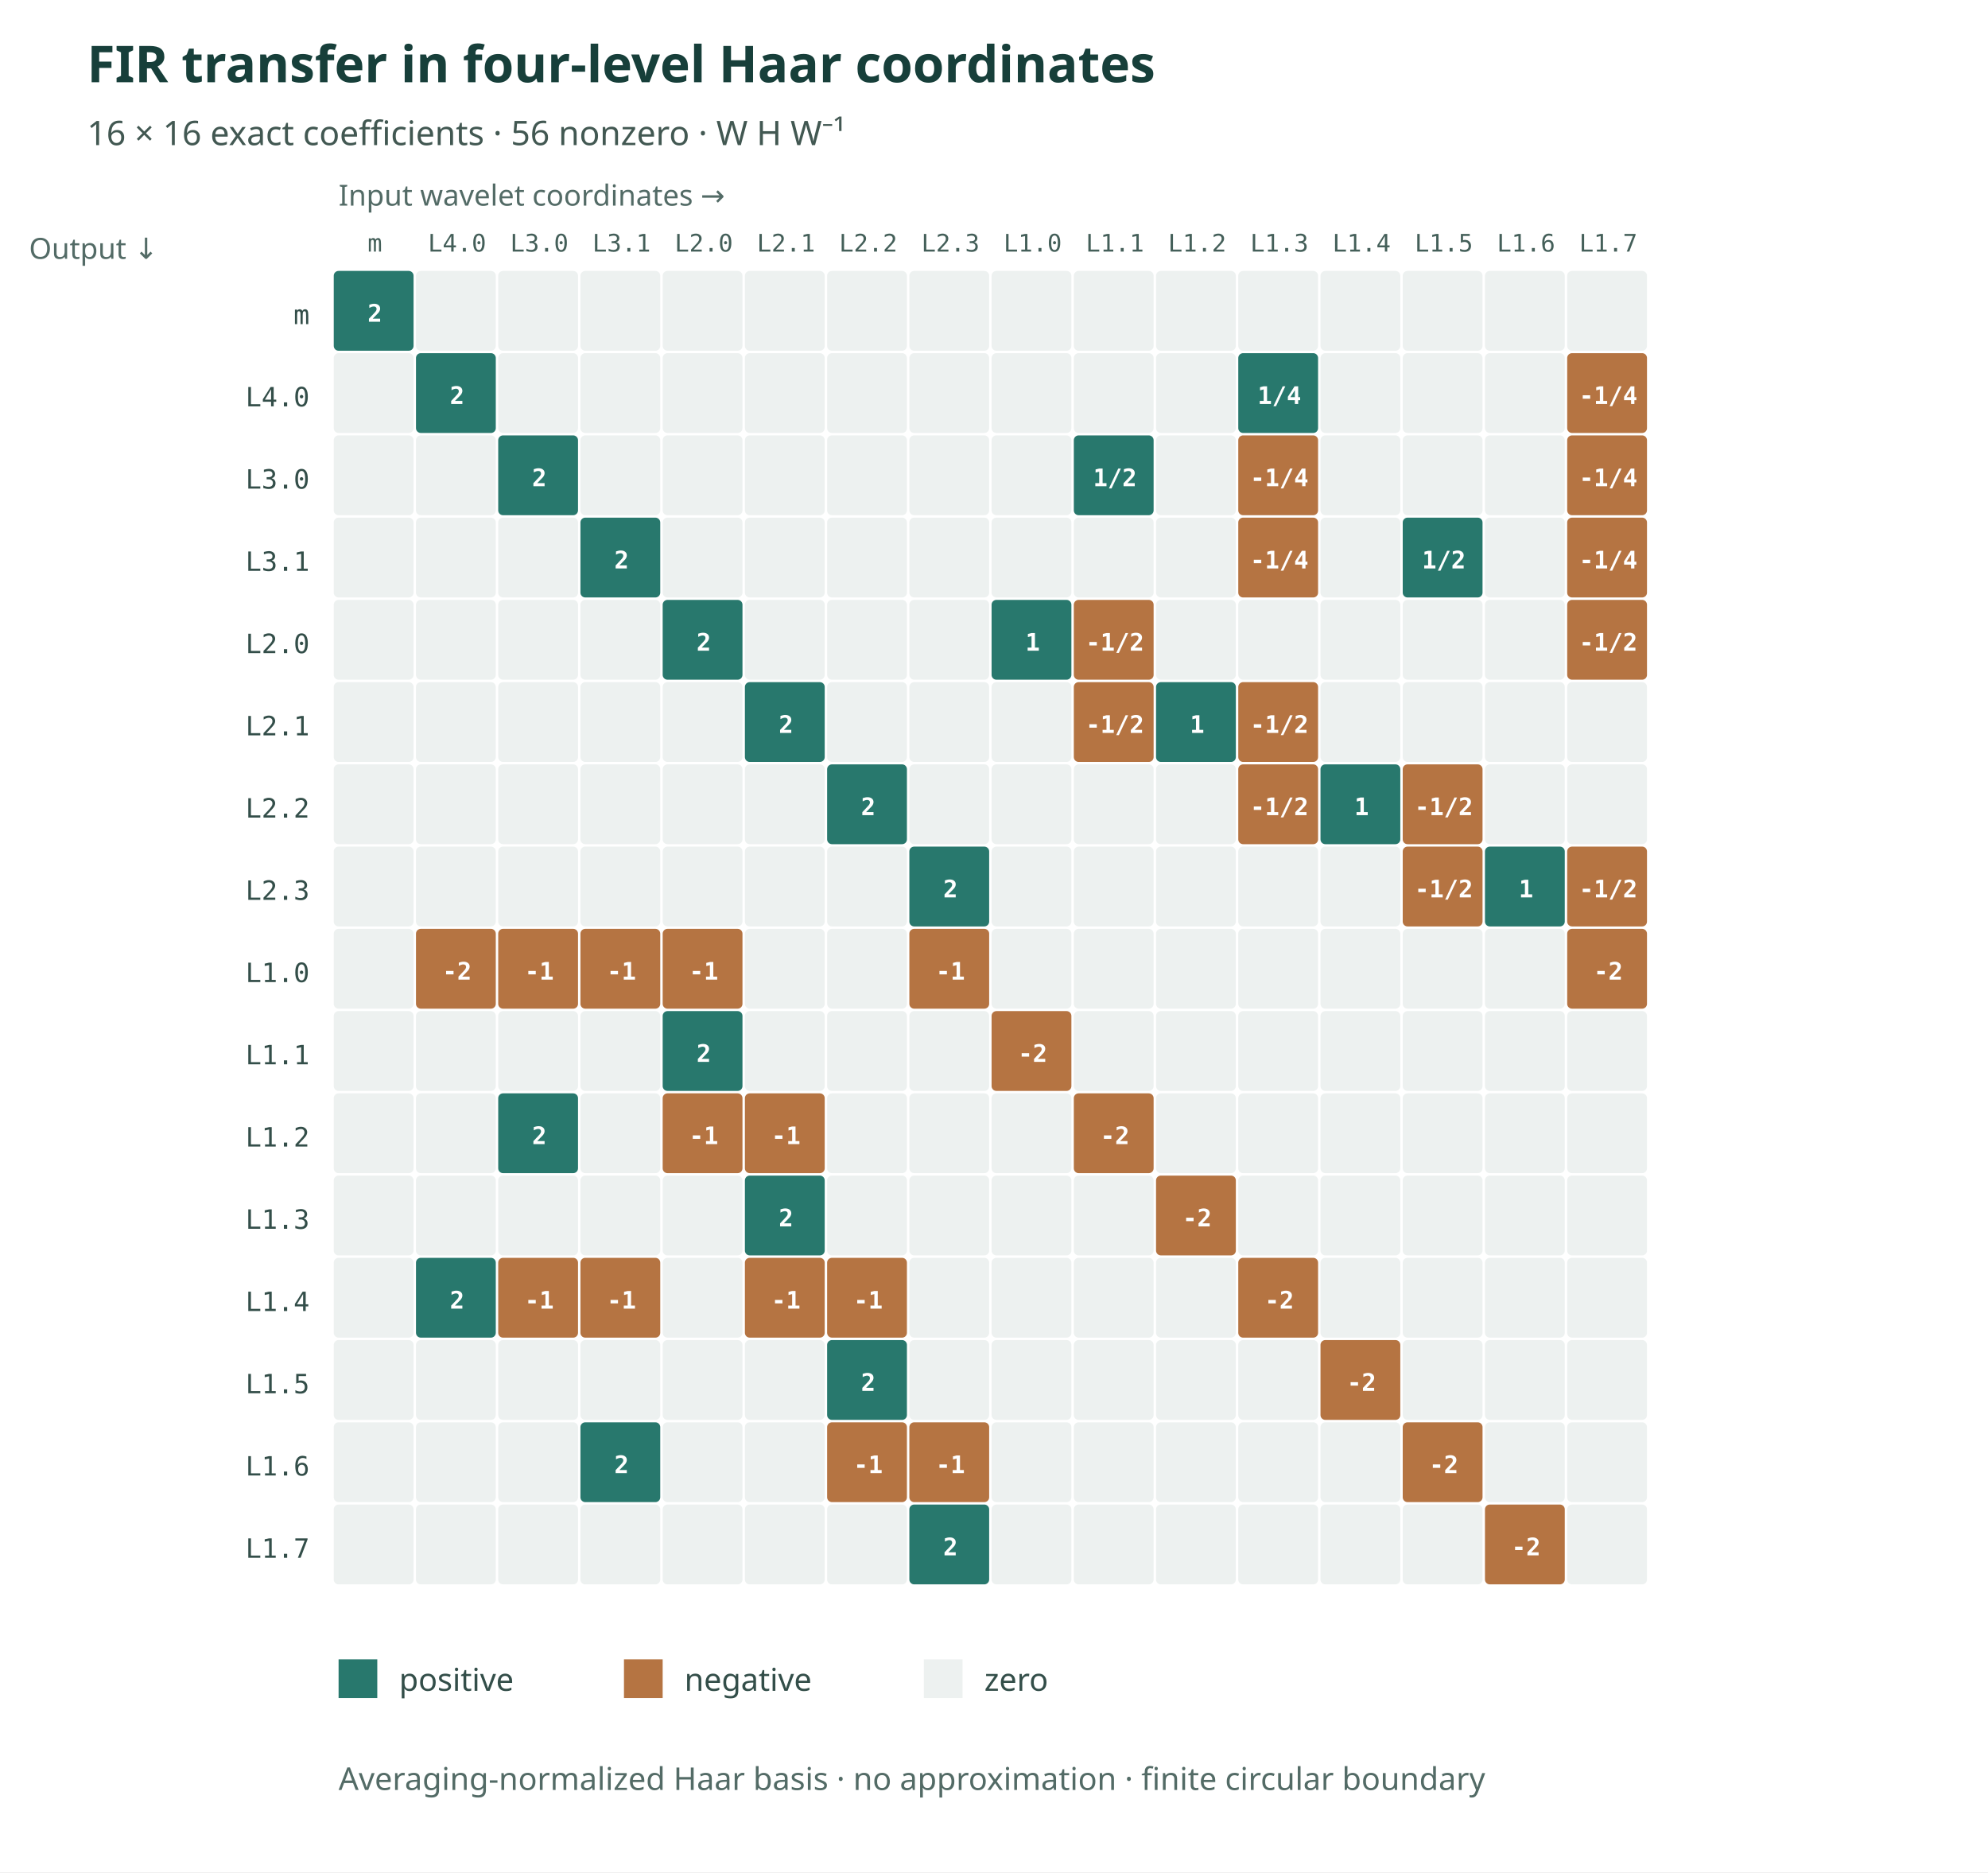
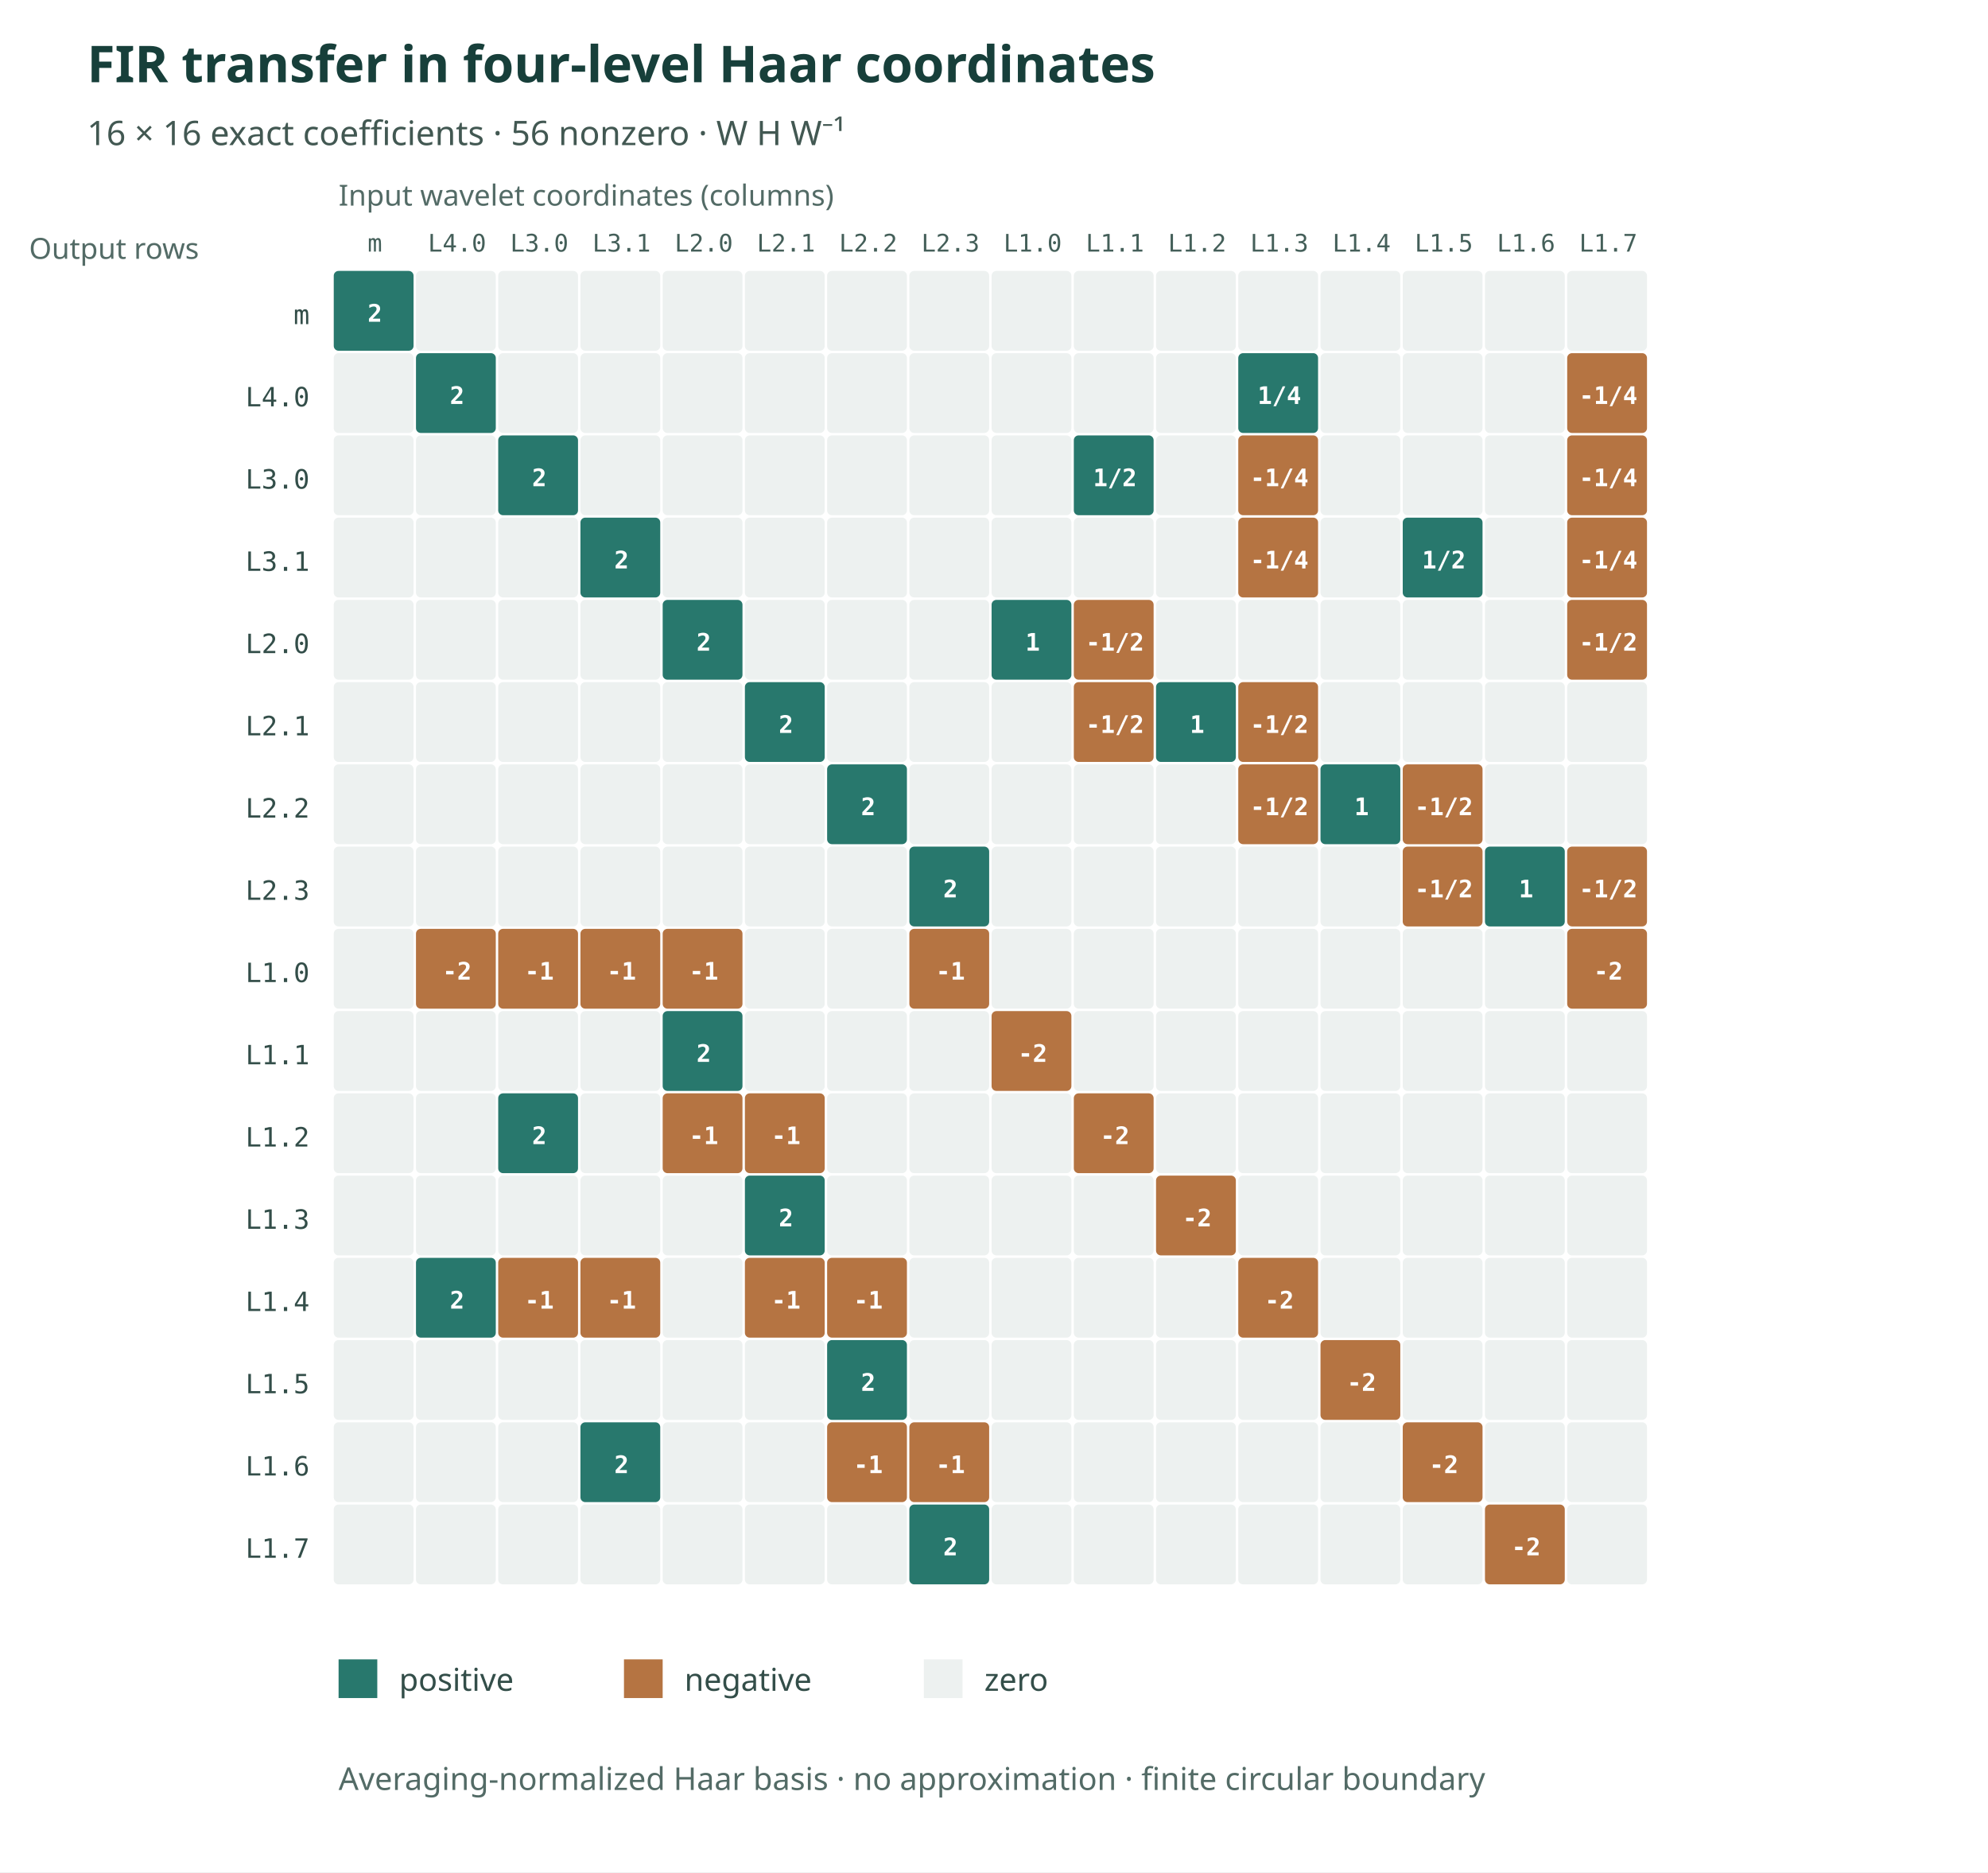
<svg xmlns="http://www.w3.org/2000/svg" width="822" height="774" viewBox="0 0 822 774" role="img" aria-labelledby="title description">
  <rect width="822" height="774" fill="#fff" />
  <text x="36" y="34" font-family="sans-serif" font-size="21" font-weight="600" fill="#173f3a">FIR transfer in four-level Haar coordinates</text>
  <text x="36" y="60" font-family="sans-serif" font-size="14" fill="#425852">16 × 16 exact coefficients · 56 nonzero · W H W⁻¹</text>
-   <text x="140" y="85" font-family="sans-serif" font-size="12" fill="#536b66">Input wavelet coordinates →</text>
-   <text x="12" y="107" font-family="sans-serif" font-size="12" fill="#536b66">Output ↓</text>
+   <text x="140" y="85" font-family="sans-serif" font-size="12" fill="#536b66">Input wavelet coordinates (columns)</text>
+   <text x="12" y="107" font-family="sans-serif" font-size="12" fill="#536b66">Output rows</text>
  <text x="155" y="104" text-anchor="middle" font-family="monospace" font-size="10" fill="#445f59">m</text>
  <text x="189" y="104" text-anchor="middle" font-family="monospace" font-size="10" fill="#445f59">L4.0</text>
  <text x="223" y="104" text-anchor="middle" font-family="monospace" font-size="10" fill="#445f59">L3.0</text>
  <text x="257" y="104" text-anchor="middle" font-family="monospace" font-size="10" fill="#445f59">L3.1</text>
  <text x="291" y="104" text-anchor="middle" font-family="monospace" font-size="10" fill="#445f59">L2.0</text>
  <text x="325" y="104" text-anchor="middle" font-family="monospace" font-size="10" fill="#445f59">L2.1</text>
  <text x="359" y="104" text-anchor="middle" font-family="monospace" font-size="10" fill="#445f59">L2.2</text>
  <text x="393" y="104" text-anchor="middle" font-family="monospace" font-size="10" fill="#445f59">L2.3</text>
  <text x="427" y="104" text-anchor="middle" font-family="monospace" font-size="10" fill="#445f59">L1.0</text>
  <text x="461" y="104" text-anchor="middle" font-family="monospace" font-size="10" fill="#445f59">L1.1</text>
  <text x="495" y="104" text-anchor="middle" font-family="monospace" font-size="10" fill="#445f59">L1.2</text>
  <text x="529" y="104" text-anchor="middle" font-family="monospace" font-size="10" fill="#445f59">L1.3</text>
  <text x="563" y="104" text-anchor="middle" font-family="monospace" font-size="10" fill="#445f59">L1.4</text>
  <text x="597" y="104" text-anchor="middle" font-family="monospace" font-size="10" fill="#445f59">L1.5</text>
  <text x="631" y="104" text-anchor="middle" font-family="monospace" font-size="10" fill="#445f59">L1.6</text>
  <text x="665" y="104" text-anchor="middle" font-family="monospace" font-size="10" fill="#445f59">L1.7</text>
  <text x="128" y="134" text-anchor="end" font-family="monospace" font-size="11" fill="#334e49">m</text>
  <rect x="138" y="112" width="33" height="33" rx="2" fill="#28786d" />
  <text x="155" y="133" text-anchor="middle" font-family="monospace" font-size="10" font-weight="600" fill="#ffffff">2</text>
  <rect x="172" y="112" width="33" height="33" rx="2" fill="#edf1f0" />
  <rect x="206" y="112" width="33" height="33" rx="2" fill="#edf1f0" />
  <rect x="240" y="112" width="33" height="33" rx="2" fill="#edf1f0" />
  <rect x="274" y="112" width="33" height="33" rx="2" fill="#edf1f0" />
  <rect x="308" y="112" width="33" height="33" rx="2" fill="#edf1f0" />
  <rect x="342" y="112" width="33" height="33" rx="2" fill="#edf1f0" />
  <rect x="376" y="112" width="33" height="33" rx="2" fill="#edf1f0" />
  <rect x="410" y="112" width="33" height="33" rx="2" fill="#edf1f0" />
  <rect x="444" y="112" width="33" height="33" rx="2" fill="#edf1f0" />
  <rect x="478" y="112" width="33" height="33" rx="2" fill="#edf1f0" />
  <rect x="512" y="112" width="33" height="33" rx="2" fill="#edf1f0" />
  <rect x="546" y="112" width="33" height="33" rx="2" fill="#edf1f0" />
  <rect x="580" y="112" width="33" height="33" rx="2" fill="#edf1f0" />
  <rect x="614" y="112" width="33" height="33" rx="2" fill="#edf1f0" />
  <rect x="648" y="112" width="33" height="33" rx="2" fill="#edf1f0" />
  <text x="128" y="168" text-anchor="end" font-family="monospace" font-size="11" fill="#334e49">L4.0</text>
  <rect x="138" y="146" width="33" height="33" rx="2" fill="#edf1f0" />
  <rect x="172" y="146" width="33" height="33" rx="2" fill="#28786d" />
  <text x="189" y="167" text-anchor="middle" font-family="monospace" font-size="10" font-weight="600" fill="#ffffff">2</text>
  <rect x="206" y="146" width="33" height="33" rx="2" fill="#edf1f0" />
  <rect x="240" y="146" width="33" height="33" rx="2" fill="#edf1f0" />
  <rect x="274" y="146" width="33" height="33" rx="2" fill="#edf1f0" />
  <rect x="308" y="146" width="33" height="33" rx="2" fill="#edf1f0" />
  <rect x="342" y="146" width="33" height="33" rx="2" fill="#edf1f0" />
  <rect x="376" y="146" width="33" height="33" rx="2" fill="#edf1f0" />
  <rect x="410" y="146" width="33" height="33" rx="2" fill="#edf1f0" />
  <rect x="444" y="146" width="33" height="33" rx="2" fill="#edf1f0" />
  <rect x="478" y="146" width="33" height="33" rx="2" fill="#edf1f0" />
  <rect x="512" y="146" width="33" height="33" rx="2" fill="#28786d" />
  <text x="529" y="167" text-anchor="middle" font-family="monospace" font-size="10" font-weight="600" fill="#ffffff">1/4</text>
  <rect x="546" y="146" width="33" height="33" rx="2" fill="#edf1f0" />
  <rect x="580" y="146" width="33" height="33" rx="2" fill="#edf1f0" />
  <rect x="614" y="146" width="33" height="33" rx="2" fill="#edf1f0" />
  <rect x="648" y="146" width="33" height="33" rx="2" fill="#b57442" />
  <text x="665" y="167" text-anchor="middle" font-family="monospace" font-size="10" font-weight="600" fill="#ffffff">-1/4</text>
  <text x="128" y="202" text-anchor="end" font-family="monospace" font-size="11" fill="#334e49">L3.0</text>
  <rect x="138" y="180" width="33" height="33" rx="2" fill="#edf1f0" />
  <rect x="172" y="180" width="33" height="33" rx="2" fill="#edf1f0" />
  <rect x="206" y="180" width="33" height="33" rx="2" fill="#28786d" />
  <text x="223" y="201" text-anchor="middle" font-family="monospace" font-size="10" font-weight="600" fill="#ffffff">2</text>
  <rect x="240" y="180" width="33" height="33" rx="2" fill="#edf1f0" />
  <rect x="274" y="180" width="33" height="33" rx="2" fill="#edf1f0" />
  <rect x="308" y="180" width="33" height="33" rx="2" fill="#edf1f0" />
  <rect x="342" y="180" width="33" height="33" rx="2" fill="#edf1f0" />
  <rect x="376" y="180" width="33" height="33" rx="2" fill="#edf1f0" />
  <rect x="410" y="180" width="33" height="33" rx="2" fill="#edf1f0" />
  <rect x="444" y="180" width="33" height="33" rx="2" fill="#28786d" />
  <text x="461" y="201" text-anchor="middle" font-family="monospace" font-size="10" font-weight="600" fill="#ffffff">1/2</text>
  <rect x="478" y="180" width="33" height="33" rx="2" fill="#edf1f0" />
  <rect x="512" y="180" width="33" height="33" rx="2" fill="#b57442" />
  <text x="529" y="201" text-anchor="middle" font-family="monospace" font-size="10" font-weight="600" fill="#ffffff">-1/4</text>
  <rect x="546" y="180" width="33" height="33" rx="2" fill="#edf1f0" />
  <rect x="580" y="180" width="33" height="33" rx="2" fill="#edf1f0" />
  <rect x="614" y="180" width="33" height="33" rx="2" fill="#edf1f0" />
  <rect x="648" y="180" width="33" height="33" rx="2" fill="#b57442" />
  <text x="665" y="201" text-anchor="middle" font-family="monospace" font-size="10" font-weight="600" fill="#ffffff">-1/4</text>
  <text x="128" y="236" text-anchor="end" font-family="monospace" font-size="11" fill="#334e49">L3.1</text>
  <rect x="138" y="214" width="33" height="33" rx="2" fill="#edf1f0" />
  <rect x="172" y="214" width="33" height="33" rx="2" fill="#edf1f0" />
  <rect x="206" y="214" width="33" height="33" rx="2" fill="#edf1f0" />
  <rect x="240" y="214" width="33" height="33" rx="2" fill="#28786d" />
  <text x="257" y="235" text-anchor="middle" font-family="monospace" font-size="10" font-weight="600" fill="#ffffff">2</text>
  <rect x="274" y="214" width="33" height="33" rx="2" fill="#edf1f0" />
  <rect x="308" y="214" width="33" height="33" rx="2" fill="#edf1f0" />
  <rect x="342" y="214" width="33" height="33" rx="2" fill="#edf1f0" />
  <rect x="376" y="214" width="33" height="33" rx="2" fill="#edf1f0" />
  <rect x="410" y="214" width="33" height="33" rx="2" fill="#edf1f0" />
  <rect x="444" y="214" width="33" height="33" rx="2" fill="#edf1f0" />
  <rect x="478" y="214" width="33" height="33" rx="2" fill="#edf1f0" />
  <rect x="512" y="214" width="33" height="33" rx="2" fill="#b57442" />
  <text x="529" y="235" text-anchor="middle" font-family="monospace" font-size="10" font-weight="600" fill="#ffffff">-1/4</text>
  <rect x="546" y="214" width="33" height="33" rx="2" fill="#edf1f0" />
  <rect x="580" y="214" width="33" height="33" rx="2" fill="#28786d" />
  <text x="597" y="235" text-anchor="middle" font-family="monospace" font-size="10" font-weight="600" fill="#ffffff">1/2</text>
  <rect x="614" y="214" width="33" height="33" rx="2" fill="#edf1f0" />
  <rect x="648" y="214" width="33" height="33" rx="2" fill="#b57442" />
  <text x="665" y="235" text-anchor="middle" font-family="monospace" font-size="10" font-weight="600" fill="#ffffff">-1/4</text>
  <text x="128" y="270" text-anchor="end" font-family="monospace" font-size="11" fill="#334e49">L2.0</text>
  <rect x="138" y="248" width="33" height="33" rx="2" fill="#edf1f0" />
  <rect x="172" y="248" width="33" height="33" rx="2" fill="#edf1f0" />
  <rect x="206" y="248" width="33" height="33" rx="2" fill="#edf1f0" />
  <rect x="240" y="248" width="33" height="33" rx="2" fill="#edf1f0" />
  <rect x="274" y="248" width="33" height="33" rx="2" fill="#28786d" />
  <text x="291" y="269" text-anchor="middle" font-family="monospace" font-size="10" font-weight="600" fill="#ffffff">2</text>
  <rect x="308" y="248" width="33" height="33" rx="2" fill="#edf1f0" />
  <rect x="342" y="248" width="33" height="33" rx="2" fill="#edf1f0" />
  <rect x="376" y="248" width="33" height="33" rx="2" fill="#edf1f0" />
  <rect x="410" y="248" width="33" height="33" rx="2" fill="#28786d" />
  <text x="427" y="269" text-anchor="middle" font-family="monospace" font-size="10" font-weight="600" fill="#ffffff">1</text>
  <rect x="444" y="248" width="33" height="33" rx="2" fill="#b57442" />
  <text x="461" y="269" text-anchor="middle" font-family="monospace" font-size="10" font-weight="600" fill="#ffffff">-1/2</text>
  <rect x="478" y="248" width="33" height="33" rx="2" fill="#edf1f0" />
  <rect x="512" y="248" width="33" height="33" rx="2" fill="#edf1f0" />
  <rect x="546" y="248" width="33" height="33" rx="2" fill="#edf1f0" />
  <rect x="580" y="248" width="33" height="33" rx="2" fill="#edf1f0" />
  <rect x="614" y="248" width="33" height="33" rx="2" fill="#edf1f0" />
  <rect x="648" y="248" width="33" height="33" rx="2" fill="#b57442" />
  <text x="665" y="269" text-anchor="middle" font-family="monospace" font-size="10" font-weight="600" fill="#ffffff">-1/2</text>
  <text x="128" y="304" text-anchor="end" font-family="monospace" font-size="11" fill="#334e49">L2.1</text>
  <rect x="138" y="282" width="33" height="33" rx="2" fill="#edf1f0" />
  <rect x="172" y="282" width="33" height="33" rx="2" fill="#edf1f0" />
  <rect x="206" y="282" width="33" height="33" rx="2" fill="#edf1f0" />
  <rect x="240" y="282" width="33" height="33" rx="2" fill="#edf1f0" />
  <rect x="274" y="282" width="33" height="33" rx="2" fill="#edf1f0" />
  <rect x="308" y="282" width="33" height="33" rx="2" fill="#28786d" />
  <text x="325" y="303" text-anchor="middle" font-family="monospace" font-size="10" font-weight="600" fill="#ffffff">2</text>
  <rect x="342" y="282" width="33" height="33" rx="2" fill="#edf1f0" />
  <rect x="376" y="282" width="33" height="33" rx="2" fill="#edf1f0" />
  <rect x="410" y="282" width="33" height="33" rx="2" fill="#edf1f0" />
  <rect x="444" y="282" width="33" height="33" rx="2" fill="#b57442" />
  <text x="461" y="303" text-anchor="middle" font-family="monospace" font-size="10" font-weight="600" fill="#ffffff">-1/2</text>
  <rect x="478" y="282" width="33" height="33" rx="2" fill="#28786d" />
  <text x="495" y="303" text-anchor="middle" font-family="monospace" font-size="10" font-weight="600" fill="#ffffff">1</text>
  <rect x="512" y="282" width="33" height="33" rx="2" fill="#b57442" />
  <text x="529" y="303" text-anchor="middle" font-family="monospace" font-size="10" font-weight="600" fill="#ffffff">-1/2</text>
  <rect x="546" y="282" width="33" height="33" rx="2" fill="#edf1f0" />
  <rect x="580" y="282" width="33" height="33" rx="2" fill="#edf1f0" />
  <rect x="614" y="282" width="33" height="33" rx="2" fill="#edf1f0" />
  <rect x="648" y="282" width="33" height="33" rx="2" fill="#edf1f0" />
  <text x="128" y="338" text-anchor="end" font-family="monospace" font-size="11" fill="#334e49">L2.2</text>
  <rect x="138" y="316" width="33" height="33" rx="2" fill="#edf1f0" />
  <rect x="172" y="316" width="33" height="33" rx="2" fill="#edf1f0" />
  <rect x="206" y="316" width="33" height="33" rx="2" fill="#edf1f0" />
  <rect x="240" y="316" width="33" height="33" rx="2" fill="#edf1f0" />
  <rect x="274" y="316" width="33" height="33" rx="2" fill="#edf1f0" />
  <rect x="308" y="316" width="33" height="33" rx="2" fill="#edf1f0" />
  <rect x="342" y="316" width="33" height="33" rx="2" fill="#28786d" />
  <text x="359" y="337" text-anchor="middle" font-family="monospace" font-size="10" font-weight="600" fill="#ffffff">2</text>
  <rect x="376" y="316" width="33" height="33" rx="2" fill="#edf1f0" />
  <rect x="410" y="316" width="33" height="33" rx="2" fill="#edf1f0" />
  <rect x="444" y="316" width="33" height="33" rx="2" fill="#edf1f0" />
  <rect x="478" y="316" width="33" height="33" rx="2" fill="#edf1f0" />
  <rect x="512" y="316" width="33" height="33" rx="2" fill="#b57442" />
  <text x="529" y="337" text-anchor="middle" font-family="monospace" font-size="10" font-weight="600" fill="#ffffff">-1/2</text>
  <rect x="546" y="316" width="33" height="33" rx="2" fill="#28786d" />
  <text x="563" y="337" text-anchor="middle" font-family="monospace" font-size="10" font-weight="600" fill="#ffffff">1</text>
  <rect x="580" y="316" width="33" height="33" rx="2" fill="#b57442" />
  <text x="597" y="337" text-anchor="middle" font-family="monospace" font-size="10" font-weight="600" fill="#ffffff">-1/2</text>
  <rect x="614" y="316" width="33" height="33" rx="2" fill="#edf1f0" />
  <rect x="648" y="316" width="33" height="33" rx="2" fill="#edf1f0" />
  <text x="128" y="372" text-anchor="end" font-family="monospace" font-size="11" fill="#334e49">L2.3</text>
  <rect x="138" y="350" width="33" height="33" rx="2" fill="#edf1f0" />
  <rect x="172" y="350" width="33" height="33" rx="2" fill="#edf1f0" />
  <rect x="206" y="350" width="33" height="33" rx="2" fill="#edf1f0" />
  <rect x="240" y="350" width="33" height="33" rx="2" fill="#edf1f0" />
  <rect x="274" y="350" width="33" height="33" rx="2" fill="#edf1f0" />
  <rect x="308" y="350" width="33" height="33" rx="2" fill="#edf1f0" />
  <rect x="342" y="350" width="33" height="33" rx="2" fill="#edf1f0" />
  <rect x="376" y="350" width="33" height="33" rx="2" fill="#28786d" />
  <text x="393" y="371" text-anchor="middle" font-family="monospace" font-size="10" font-weight="600" fill="#ffffff">2</text>
  <rect x="410" y="350" width="33" height="33" rx="2" fill="#edf1f0" />
  <rect x="444" y="350" width="33" height="33" rx="2" fill="#edf1f0" />
  <rect x="478" y="350" width="33" height="33" rx="2" fill="#edf1f0" />
  <rect x="512" y="350" width="33" height="33" rx="2" fill="#edf1f0" />
  <rect x="546" y="350" width="33" height="33" rx="2" fill="#edf1f0" />
  <rect x="580" y="350" width="33" height="33" rx="2" fill="#b57442" />
  <text x="597" y="371" text-anchor="middle" font-family="monospace" font-size="10" font-weight="600" fill="#ffffff">-1/2</text>
  <rect x="614" y="350" width="33" height="33" rx="2" fill="#28786d" />
  <text x="631" y="371" text-anchor="middle" font-family="monospace" font-size="10" font-weight="600" fill="#ffffff">1</text>
  <rect x="648" y="350" width="33" height="33" rx="2" fill="#b57442" />
  <text x="665" y="371" text-anchor="middle" font-family="monospace" font-size="10" font-weight="600" fill="#ffffff">-1/2</text>
  <text x="128" y="406" text-anchor="end" font-family="monospace" font-size="11" fill="#334e49">L1.0</text>
  <rect x="138" y="384" width="33" height="33" rx="2" fill="#edf1f0" />
  <rect x="172" y="384" width="33" height="33" rx="2" fill="#b57442" />
  <text x="189" y="405" text-anchor="middle" font-family="monospace" font-size="10" font-weight="600" fill="#ffffff">-2</text>
  <rect x="206" y="384" width="33" height="33" rx="2" fill="#b57442" />
  <text x="223" y="405" text-anchor="middle" font-family="monospace" font-size="10" font-weight="600" fill="#ffffff">-1</text>
  <rect x="240" y="384" width="33" height="33" rx="2" fill="#b57442" />
  <text x="257" y="405" text-anchor="middle" font-family="monospace" font-size="10" font-weight="600" fill="#ffffff">-1</text>
  <rect x="274" y="384" width="33" height="33" rx="2" fill="#b57442" />
  <text x="291" y="405" text-anchor="middle" font-family="monospace" font-size="10" font-weight="600" fill="#ffffff">-1</text>
  <rect x="308" y="384" width="33" height="33" rx="2" fill="#edf1f0" />
  <rect x="342" y="384" width="33" height="33" rx="2" fill="#edf1f0" />
  <rect x="376" y="384" width="33" height="33" rx="2" fill="#b57442" />
  <text x="393" y="405" text-anchor="middle" font-family="monospace" font-size="10" font-weight="600" fill="#ffffff">-1</text>
  <rect x="410" y="384" width="33" height="33" rx="2" fill="#edf1f0" />
  <rect x="444" y="384" width="33" height="33" rx="2" fill="#edf1f0" />
  <rect x="478" y="384" width="33" height="33" rx="2" fill="#edf1f0" />
  <rect x="512" y="384" width="33" height="33" rx="2" fill="#edf1f0" />
  <rect x="546" y="384" width="33" height="33" rx="2" fill="#edf1f0" />
  <rect x="580" y="384" width="33" height="33" rx="2" fill="#edf1f0" />
  <rect x="614" y="384" width="33" height="33" rx="2" fill="#edf1f0" />
  <rect x="648" y="384" width="33" height="33" rx="2" fill="#b57442" />
  <text x="665" y="405" text-anchor="middle" font-family="monospace" font-size="10" font-weight="600" fill="#ffffff">-2</text>
  <text x="128" y="440" text-anchor="end" font-family="monospace" font-size="11" fill="#334e49">L1.1</text>
  <rect x="138" y="418" width="33" height="33" rx="2" fill="#edf1f0" />
  <rect x="172" y="418" width="33" height="33" rx="2" fill="#edf1f0" />
  <rect x="206" y="418" width="33" height="33" rx="2" fill="#edf1f0" />
  <rect x="240" y="418" width="33" height="33" rx="2" fill="#edf1f0" />
  <rect x="274" y="418" width="33" height="33" rx="2" fill="#28786d" />
  <text x="291" y="439" text-anchor="middle" font-family="monospace" font-size="10" font-weight="600" fill="#ffffff">2</text>
  <rect x="308" y="418" width="33" height="33" rx="2" fill="#edf1f0" />
  <rect x="342" y="418" width="33" height="33" rx="2" fill="#edf1f0" />
  <rect x="376" y="418" width="33" height="33" rx="2" fill="#edf1f0" />
  <rect x="410" y="418" width="33" height="33" rx="2" fill="#b57442" />
  <text x="427" y="439" text-anchor="middle" font-family="monospace" font-size="10" font-weight="600" fill="#ffffff">-2</text>
  <rect x="444" y="418" width="33" height="33" rx="2" fill="#edf1f0" />
  <rect x="478" y="418" width="33" height="33" rx="2" fill="#edf1f0" />
  <rect x="512" y="418" width="33" height="33" rx="2" fill="#edf1f0" />
  <rect x="546" y="418" width="33" height="33" rx="2" fill="#edf1f0" />
  <rect x="580" y="418" width="33" height="33" rx="2" fill="#edf1f0" />
  <rect x="614" y="418" width="33" height="33" rx="2" fill="#edf1f0" />
  <rect x="648" y="418" width="33" height="33" rx="2" fill="#edf1f0" />
  <text x="128" y="474" text-anchor="end" font-family="monospace" font-size="11" fill="#334e49">L1.2</text>
  <rect x="138" y="452" width="33" height="33" rx="2" fill="#edf1f0" />
  <rect x="172" y="452" width="33" height="33" rx="2" fill="#edf1f0" />
  <rect x="206" y="452" width="33" height="33" rx="2" fill="#28786d" />
  <text x="223" y="473" text-anchor="middle" font-family="monospace" font-size="10" font-weight="600" fill="#ffffff">2</text>
  <rect x="240" y="452" width="33" height="33" rx="2" fill="#edf1f0" />
  <rect x="274" y="452" width="33" height="33" rx="2" fill="#b57442" />
  <text x="291" y="473" text-anchor="middle" font-family="monospace" font-size="10" font-weight="600" fill="#ffffff">-1</text>
  <rect x="308" y="452" width="33" height="33" rx="2" fill="#b57442" />
  <text x="325" y="473" text-anchor="middle" font-family="monospace" font-size="10" font-weight="600" fill="#ffffff">-1</text>
  <rect x="342" y="452" width="33" height="33" rx="2" fill="#edf1f0" />
  <rect x="376" y="452" width="33" height="33" rx="2" fill="#edf1f0" />
  <rect x="410" y="452" width="33" height="33" rx="2" fill="#edf1f0" />
  <rect x="444" y="452" width="33" height="33" rx="2" fill="#b57442" />
  <text x="461" y="473" text-anchor="middle" font-family="monospace" font-size="10" font-weight="600" fill="#ffffff">-2</text>
  <rect x="478" y="452" width="33" height="33" rx="2" fill="#edf1f0" />
  <rect x="512" y="452" width="33" height="33" rx="2" fill="#edf1f0" />
  <rect x="546" y="452" width="33" height="33" rx="2" fill="#edf1f0" />
  <rect x="580" y="452" width="33" height="33" rx="2" fill="#edf1f0" />
  <rect x="614" y="452" width="33" height="33" rx="2" fill="#edf1f0" />
  <rect x="648" y="452" width="33" height="33" rx="2" fill="#edf1f0" />
  <text x="128" y="508" text-anchor="end" font-family="monospace" font-size="11" fill="#334e49">L1.3</text>
  <rect x="138" y="486" width="33" height="33" rx="2" fill="#edf1f0" />
  <rect x="172" y="486" width="33" height="33" rx="2" fill="#edf1f0" />
  <rect x="206" y="486" width="33" height="33" rx="2" fill="#edf1f0" />
  <rect x="240" y="486" width="33" height="33" rx="2" fill="#edf1f0" />
  <rect x="274" y="486" width="33" height="33" rx="2" fill="#edf1f0" />
  <rect x="308" y="486" width="33" height="33" rx="2" fill="#28786d" />
  <text x="325" y="507" text-anchor="middle" font-family="monospace" font-size="10" font-weight="600" fill="#ffffff">2</text>
  <rect x="342" y="486" width="33" height="33" rx="2" fill="#edf1f0" />
  <rect x="376" y="486" width="33" height="33" rx="2" fill="#edf1f0" />
  <rect x="410" y="486" width="33" height="33" rx="2" fill="#edf1f0" />
  <rect x="444" y="486" width="33" height="33" rx="2" fill="#edf1f0" />
  <rect x="478" y="486" width="33" height="33" rx="2" fill="#b57442" />
  <text x="495" y="507" text-anchor="middle" font-family="monospace" font-size="10" font-weight="600" fill="#ffffff">-2</text>
  <rect x="512" y="486" width="33" height="33" rx="2" fill="#edf1f0" />
  <rect x="546" y="486" width="33" height="33" rx="2" fill="#edf1f0" />
  <rect x="580" y="486" width="33" height="33" rx="2" fill="#edf1f0" />
  <rect x="614" y="486" width="33" height="33" rx="2" fill="#edf1f0" />
  <rect x="648" y="486" width="33" height="33" rx="2" fill="#edf1f0" />
  <text x="128" y="542" text-anchor="end" font-family="monospace" font-size="11" fill="#334e49">L1.4</text>
  <rect x="138" y="520" width="33" height="33" rx="2" fill="#edf1f0" />
  <rect x="172" y="520" width="33" height="33" rx="2" fill="#28786d" />
  <text x="189" y="541" text-anchor="middle" font-family="monospace" font-size="10" font-weight="600" fill="#ffffff">2</text>
  <rect x="206" y="520" width="33" height="33" rx="2" fill="#b57442" />
  <text x="223" y="541" text-anchor="middle" font-family="monospace" font-size="10" font-weight="600" fill="#ffffff">-1</text>
  <rect x="240" y="520" width="33" height="33" rx="2" fill="#b57442" />
  <text x="257" y="541" text-anchor="middle" font-family="monospace" font-size="10" font-weight="600" fill="#ffffff">-1</text>
  <rect x="274" y="520" width="33" height="33" rx="2" fill="#edf1f0" />
  <rect x="308" y="520" width="33" height="33" rx="2" fill="#b57442" />
  <text x="325" y="541" text-anchor="middle" font-family="monospace" font-size="10" font-weight="600" fill="#ffffff">-1</text>
  <rect x="342" y="520" width="33" height="33" rx="2" fill="#b57442" />
  <text x="359" y="541" text-anchor="middle" font-family="monospace" font-size="10" font-weight="600" fill="#ffffff">-1</text>
  <rect x="376" y="520" width="33" height="33" rx="2" fill="#edf1f0" />
  <rect x="410" y="520" width="33" height="33" rx="2" fill="#edf1f0" />
  <rect x="444" y="520" width="33" height="33" rx="2" fill="#edf1f0" />
  <rect x="478" y="520" width="33" height="33" rx="2" fill="#edf1f0" />
  <rect x="512" y="520" width="33" height="33" rx="2" fill="#b57442" />
  <text x="529" y="541" text-anchor="middle" font-family="monospace" font-size="10" font-weight="600" fill="#ffffff">-2</text>
  <rect x="546" y="520" width="33" height="33" rx="2" fill="#edf1f0" />
  <rect x="580" y="520" width="33" height="33" rx="2" fill="#edf1f0" />
  <rect x="614" y="520" width="33" height="33" rx="2" fill="#edf1f0" />
  <rect x="648" y="520" width="33" height="33" rx="2" fill="#edf1f0" />
  <text x="128" y="576" text-anchor="end" font-family="monospace" font-size="11" fill="#334e49">L1.5</text>
  <rect x="138" y="554" width="33" height="33" rx="2" fill="#edf1f0" />
  <rect x="172" y="554" width="33" height="33" rx="2" fill="#edf1f0" />
  <rect x="206" y="554" width="33" height="33" rx="2" fill="#edf1f0" />
  <rect x="240" y="554" width="33" height="33" rx="2" fill="#edf1f0" />
  <rect x="274" y="554" width="33" height="33" rx="2" fill="#edf1f0" />
  <rect x="308" y="554" width="33" height="33" rx="2" fill="#edf1f0" />
  <rect x="342" y="554" width="33" height="33" rx="2" fill="#28786d" />
  <text x="359" y="575" text-anchor="middle" font-family="monospace" font-size="10" font-weight="600" fill="#ffffff">2</text>
  <rect x="376" y="554" width="33" height="33" rx="2" fill="#edf1f0" />
  <rect x="410" y="554" width="33" height="33" rx="2" fill="#edf1f0" />
  <rect x="444" y="554" width="33" height="33" rx="2" fill="#edf1f0" />
  <rect x="478" y="554" width="33" height="33" rx="2" fill="#edf1f0" />
  <rect x="512" y="554" width="33" height="33" rx="2" fill="#edf1f0" />
  <rect x="546" y="554" width="33" height="33" rx="2" fill="#b57442" />
  <text x="563" y="575" text-anchor="middle" font-family="monospace" font-size="10" font-weight="600" fill="#ffffff">-2</text>
  <rect x="580" y="554" width="33" height="33" rx="2" fill="#edf1f0" />
  <rect x="614" y="554" width="33" height="33" rx="2" fill="#edf1f0" />
  <rect x="648" y="554" width="33" height="33" rx="2" fill="#edf1f0" />
  <text x="128" y="610" text-anchor="end" font-family="monospace" font-size="11" fill="#334e49">L1.6</text>
  <rect x="138" y="588" width="33" height="33" rx="2" fill="#edf1f0" />
  <rect x="172" y="588" width="33" height="33" rx="2" fill="#edf1f0" />
  <rect x="206" y="588" width="33" height="33" rx="2" fill="#edf1f0" />
  <rect x="240" y="588" width="33" height="33" rx="2" fill="#28786d" />
  <text x="257" y="609" text-anchor="middle" font-family="monospace" font-size="10" font-weight="600" fill="#ffffff">2</text>
  <rect x="274" y="588" width="33" height="33" rx="2" fill="#edf1f0" />
  <rect x="308" y="588" width="33" height="33" rx="2" fill="#edf1f0" />
  <rect x="342" y="588" width="33" height="33" rx="2" fill="#b57442" />
  <text x="359" y="609" text-anchor="middle" font-family="monospace" font-size="10" font-weight="600" fill="#ffffff">-1</text>
  <rect x="376" y="588" width="33" height="33" rx="2" fill="#b57442" />
  <text x="393" y="609" text-anchor="middle" font-family="monospace" font-size="10" font-weight="600" fill="#ffffff">-1</text>
  <rect x="410" y="588" width="33" height="33" rx="2" fill="#edf1f0" />
  <rect x="444" y="588" width="33" height="33" rx="2" fill="#edf1f0" />
  <rect x="478" y="588" width="33" height="33" rx="2" fill="#edf1f0" />
  <rect x="512" y="588" width="33" height="33" rx="2" fill="#edf1f0" />
  <rect x="546" y="588" width="33" height="33" rx="2" fill="#edf1f0" />
  <rect x="580" y="588" width="33" height="33" rx="2" fill="#b57442" />
  <text x="597" y="609" text-anchor="middle" font-family="monospace" font-size="10" font-weight="600" fill="#ffffff">-2</text>
  <rect x="614" y="588" width="33" height="33" rx="2" fill="#edf1f0" />
  <rect x="648" y="588" width="33" height="33" rx="2" fill="#edf1f0" />
  <text x="128" y="644" text-anchor="end" font-family="monospace" font-size="11" fill="#334e49">L1.7</text>
  <rect x="138" y="622" width="33" height="33" rx="2" fill="#edf1f0" />
  <rect x="172" y="622" width="33" height="33" rx="2" fill="#edf1f0" />
  <rect x="206" y="622" width="33" height="33" rx="2" fill="#edf1f0" />
  <rect x="240" y="622" width="33" height="33" rx="2" fill="#edf1f0" />
  <rect x="274" y="622" width="33" height="33" rx="2" fill="#edf1f0" />
  <rect x="308" y="622" width="33" height="33" rx="2" fill="#edf1f0" />
  <rect x="342" y="622" width="33" height="33" rx="2" fill="#edf1f0" />
  <rect x="376" y="622" width="33" height="33" rx="2" fill="#28786d" />
  <text x="393" y="643" text-anchor="middle" font-family="monospace" font-size="10" font-weight="600" fill="#ffffff">2</text>
  <rect x="410" y="622" width="33" height="33" rx="2" fill="#edf1f0" />
  <rect x="444" y="622" width="33" height="33" rx="2" fill="#edf1f0" />
  <rect x="478" y="622" width="33" height="33" rx="2" fill="#edf1f0" />
  <rect x="512" y="622" width="33" height="33" rx="2" fill="#edf1f0" />
  <rect x="546" y="622" width="33" height="33" rx="2" fill="#edf1f0" />
  <rect x="580" y="622" width="33" height="33" rx="2" fill="#edf1f0" />
  <rect x="614" y="622" width="33" height="33" rx="2" fill="#b57442" />
  <text x="631" y="643" text-anchor="middle" font-family="monospace" font-size="10" font-weight="600" fill="#ffffff">-2</text>
  <rect x="648" y="622" width="33" height="33" rx="2" fill="#edf1f0" />
  <rect x="140" y="686" width="16" height="16" fill="#28786d" />
  <text x="165" y="699" font-family="sans-serif" font-size="13" fill="#334e49">positive</text>
  <rect x="258" y="686" width="16" height="16" fill="#b57442" />
  <text x="283" y="699" font-family="sans-serif" font-size="13" fill="#334e49">negative</text>
  <rect x="382" y="686" width="16" height="16" fill="#edf1f0" />
  <text x="407" y="699" font-family="sans-serif" font-size="13" fill="#334e49">zero</text>
  <text x="140" y="740" font-family="sans-serif" font-size="13" fill="#536b66">Averaging-normalized Haar basis · no approximation · finite circular boundary</text>
</svg>
